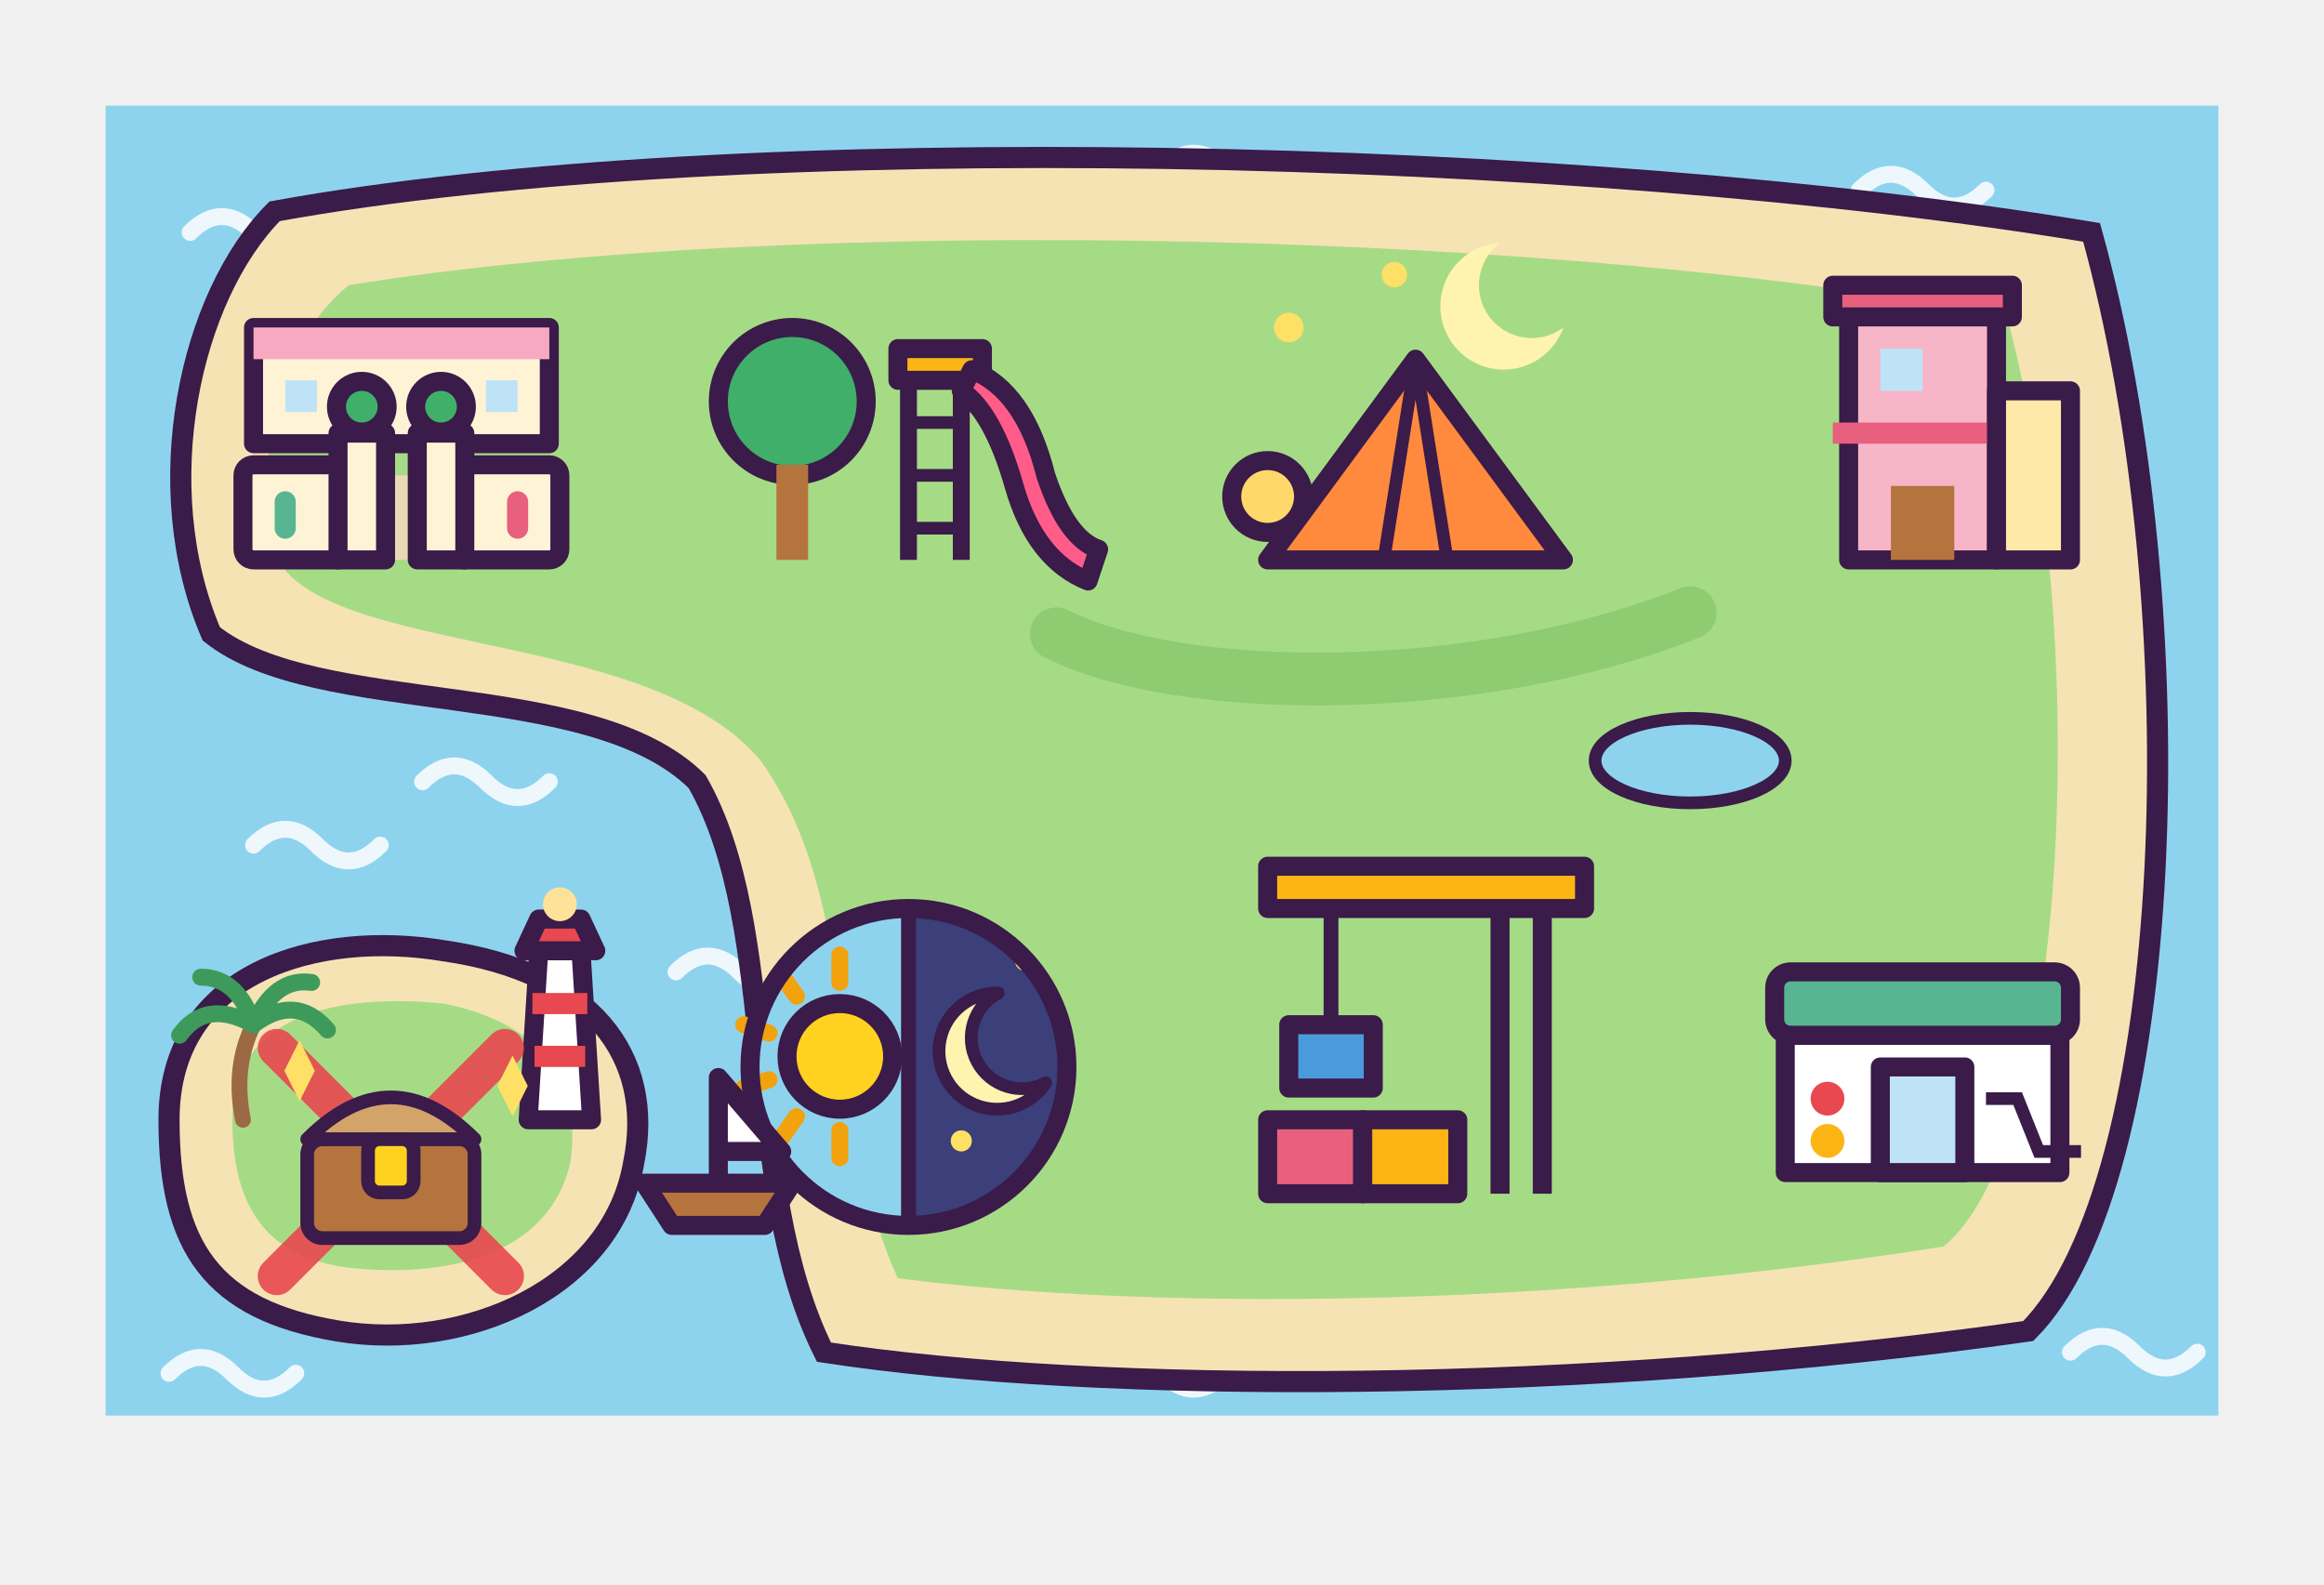
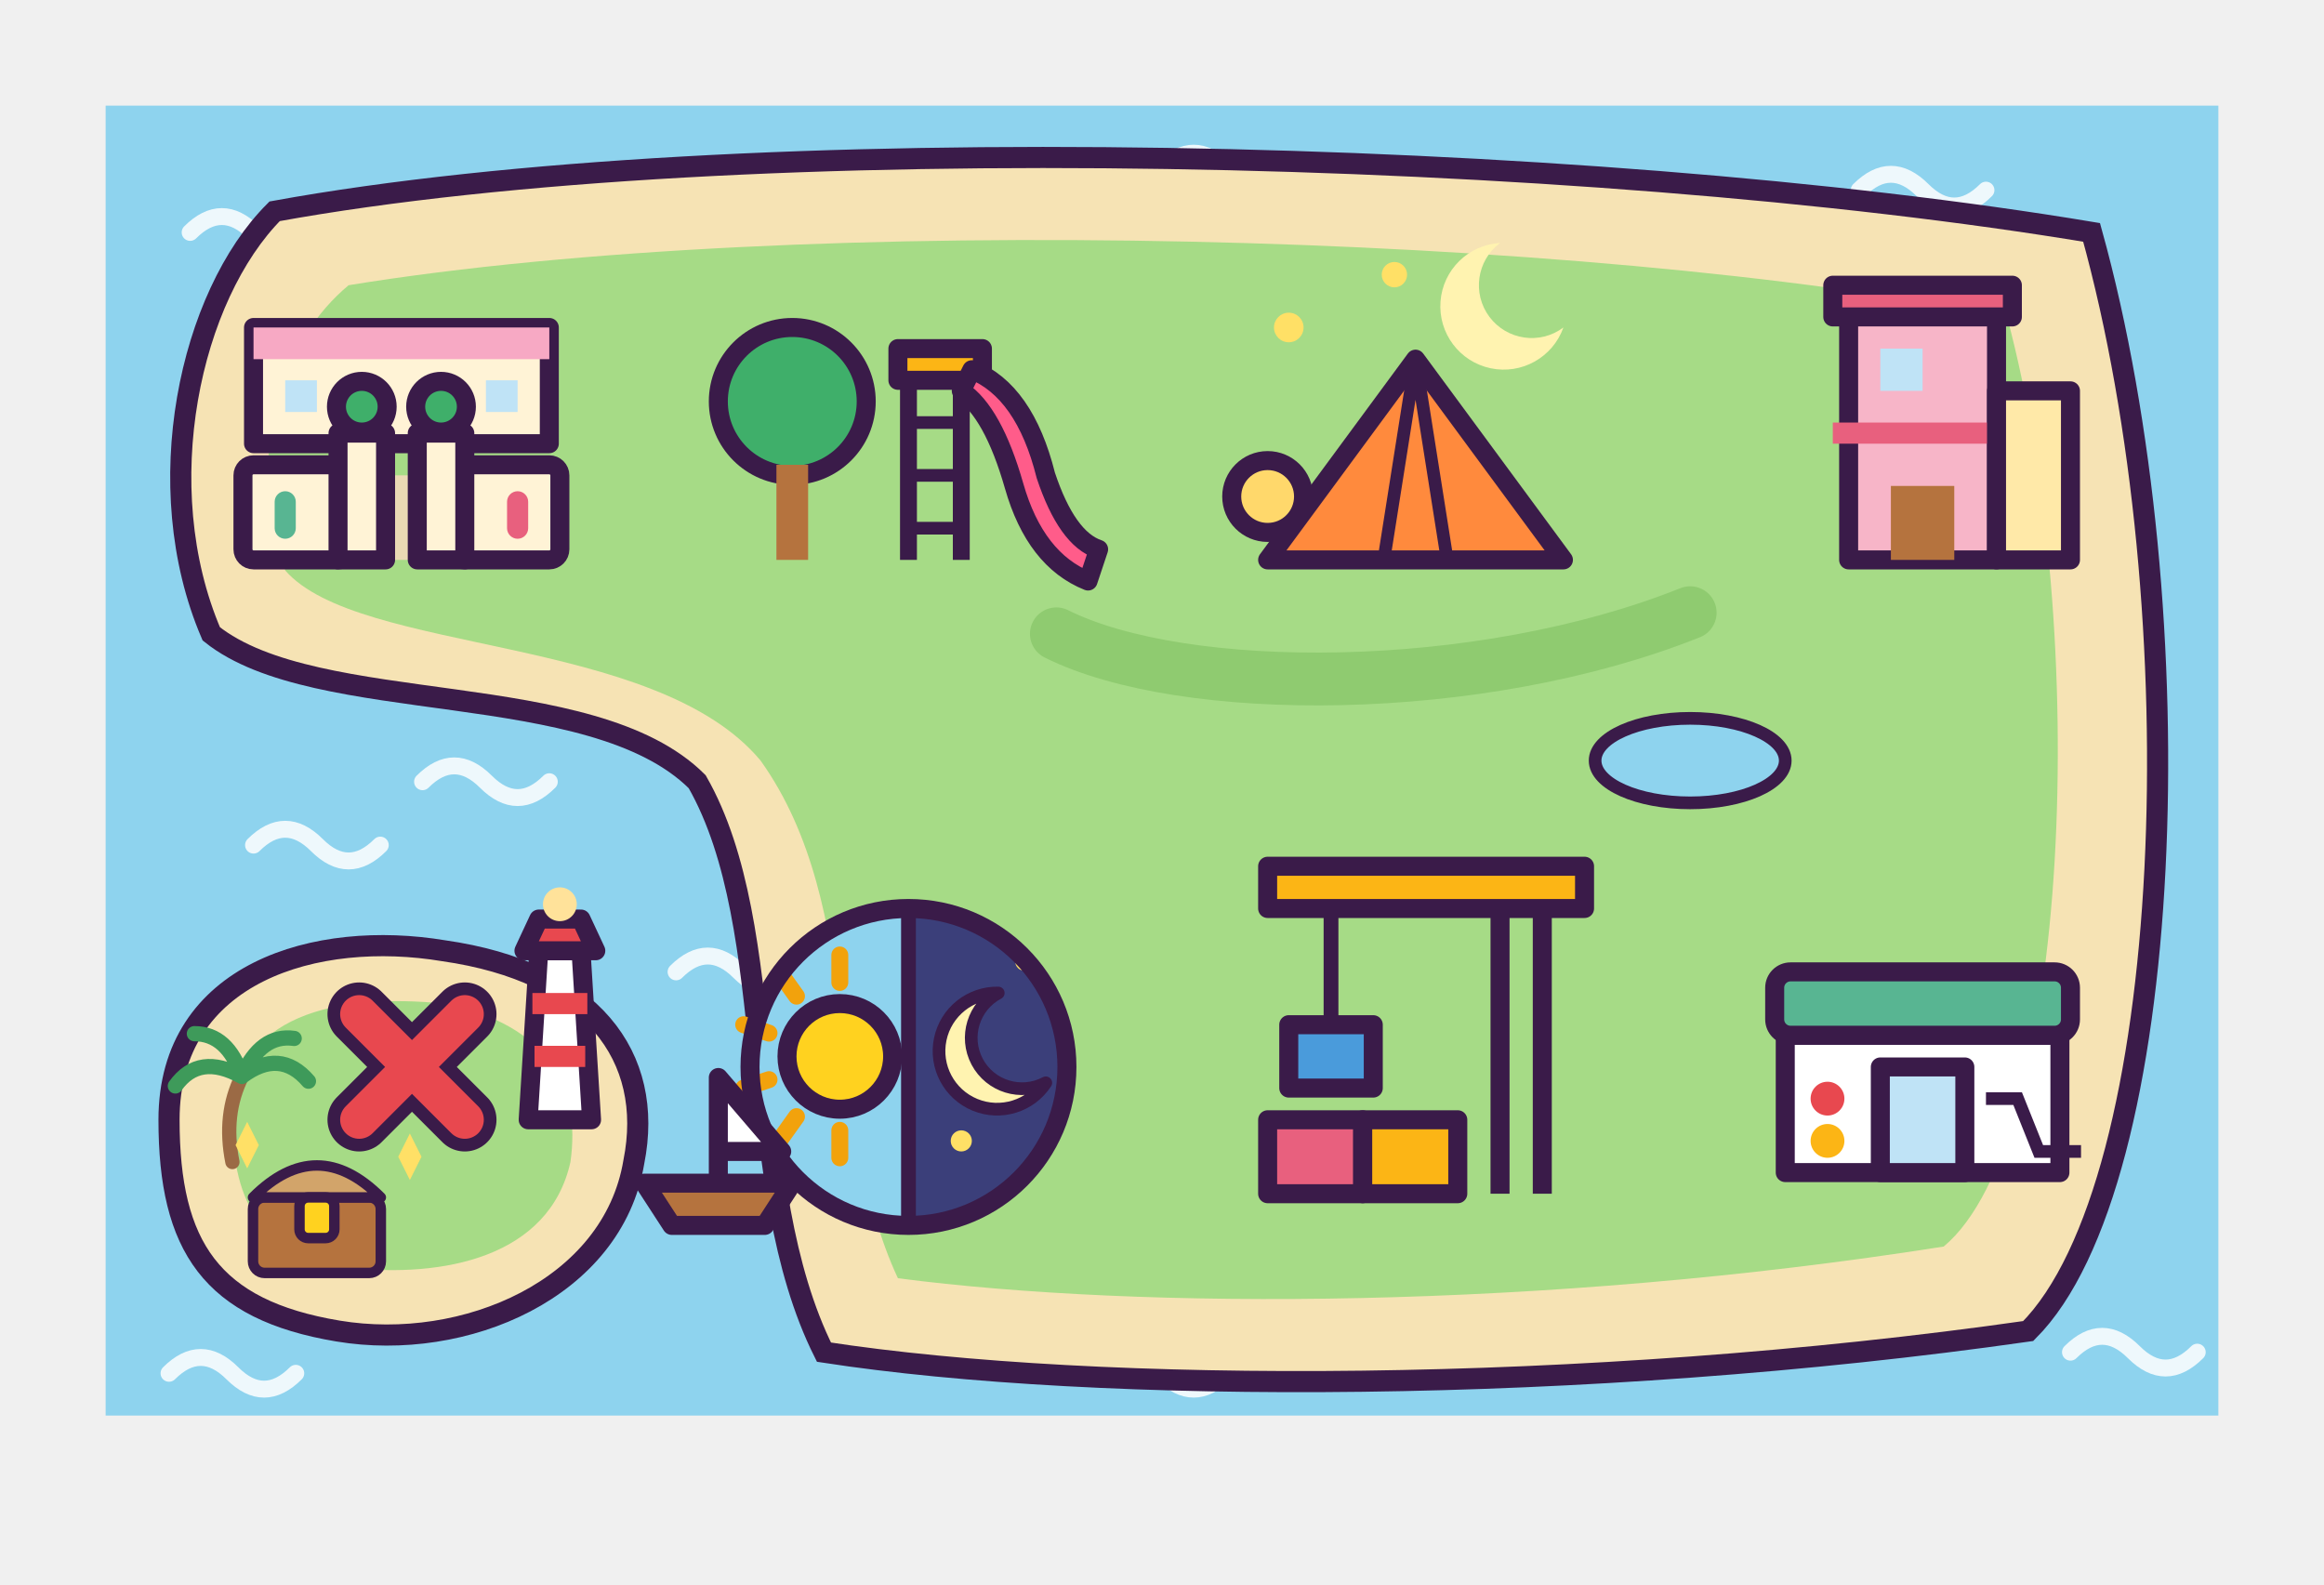
<svg xmlns="http://www.w3.org/2000/svg" viewBox="0 0 220 150" overflow="visible">
  <rect x="10" y="10" width="200" height="124" fill="#8ED3EE" />
  <path d="M18 22 q3 -3 6 0 q3 3 6 0" stroke="#fff" stroke-width="1.6" fill="none" opacity=".85" stroke-linecap="round" />
  <path d="M176 18 q3 -3 6 0 q3 3 6 0" stroke="#fff" stroke-width="1.6" fill="none" opacity=".85" stroke-linecap="round" />
  <path d="M196 128 q3 -3 6 0 q3 3 6 0" stroke="#fff" stroke-width="1.6" fill="none" opacity=".85" stroke-linecap="round" />
  <path d="M104 130 q3 -3 6 0 q3 3 6 0" stroke="#fff" stroke-width="1.6" fill="none" opacity=".85" stroke-linecap="round" />
  <path d="M110 16 q3 -3 6 0 q3 3 6 0" stroke="#fff" stroke-width="1.6" fill="none" opacity=".85" stroke-linecap="round" />
  <path d="M40 74 q3 -3 6 0 q3 3 6 0" stroke="#fff" stroke-width="1.6" fill="none" opacity=".85" stroke-linecap="round" />
  <path d="M16 130 q3 -3 6 0 q3 3 6 0" stroke="#fff" stroke-width="1.6" fill="none" opacity=".85" stroke-linecap="round" />
  <path d="M64 92 q3 -3 6 0 q3 3 6 0" stroke="#fff" stroke-width="1.6" fill="none" opacity=".85" stroke-linecap="round" />
  <path d="M24 80 q3 -3 6 0 q3 3 6 0" stroke="#fff" stroke-width="1.6" fill="none" opacity=".85" stroke-linecap="round" />
  <path d="M26 20 C70 12 150 14 198 22 C208 58 206 112 192 126 C150 132 104 132 78 128 C70 112 74 88 66 74 C56 64 30 68 20 60 C14 46 18 28 26 20Z" fill="#F6E3B4" stroke="#3A1B49" stroke-width="2" />
  <path d="M33 27 C76 20 150 22 190 30 C198 60 196 108 184 118 C146 124 108 124 85 121 C78 106 82 86 72 72 C62 60 34 62 27 54 C23 42 27 32 33 27Z" fill="#A6DB86" />
  <path d="M100 60 C112 66 140 66 160 58" stroke="#8FCB70" stroke-width="5" fill="none" stroke-linecap="round" />
  <ellipse cx="160" cy="72" rx="9" ry="4" fill="#8ED3EE" stroke="#3A1B49" stroke-width="1.2" />
  <path d="M16 106 C16 92 30 88 42 90 C56 92 62 100 60 110 C58 122 44 128 32 126 C20 124 16 118 16 106Z" fill="#F6E3B4" stroke="#3A1B49" stroke-width="2" />
  <path d="M22 106 C22 96 32 94 42 95 C52 97 55 103 54 110 C52 119 42 121 33 120 C25 119 22 114 22 106Z" fill="#A6DB86" />
  <g transform="translate(53 106)">
    <path d="M-3 0 L-2 -16 H2 L3 0Z" fill="#fff" stroke="#3A1B49" stroke-width="1.8" stroke-linejoin="round" />
    <path d="M-2.4 -6 H2.4 M-2.6 -11 H2.6" stroke="#E8484F" stroke-width="2" />
    <path d="M-3.4 -16 H3.4 L2 -19 H-2Z" fill="#E8484F" stroke="#3A1B49" stroke-width="1.8" stroke-linejoin="round" />
    <circle cx="0" cy="-20.4" r="1.6" fill="#FFE29A" />
  </g>
-   <g transform="translate(23 106) scale(0.5)">
+   <g transform="translate(22 110) scale(0.45)">
    <path d="M0 0 q-2 -10 2 -18" stroke="#9B6A45" stroke-width="3" fill="none" stroke-linecap="round" />
    <path d="M2 -18 q-9 -5 -14 2 M2 -18 q8 -6 14 1 M2 -18 q-3 -9 -10 -9 M2 -18 q4 -9 11 -8" stroke="#3E9A5A" stroke-width="3.2" fill="none" stroke-linecap="round" />
  </g>
  <g transform="translate(38 43)">
    <rect x="-14" y="-12" width="28" height="11" fill="#FFF3D6" stroke="#3A1B49" stroke-width="1.8" stroke-linejoin="round" />
    <rect x="-14" y="-12" width="28" height="3" fill="#F7A9C4" />
    <rect x="-11" y="-7" width="3" height="3" fill="#BFE3F6" />
    <rect x="8" y="-7" width="3" height="3" fill="#BFE3F6" />
    <rect x="-15" y="1" width="10" height="9" rx="1" fill="#FFF3D6" stroke="#3A1B49" stroke-width="1.8" stroke-linejoin="round" />
    <rect x="5" y="1" width="10" height="9" rx="1" fill="#FFF3D6" stroke="#3A1B49" stroke-width="1.8" stroke-linejoin="round" />
    <rect x="-12" y="3.5" width="2" height="4.5" rx="1" fill="#58B592" />
    <rect x="10" y="3.5" width="2" height="4.5" rx="1" fill="#E8607E" />
    <path d="M-2 10 L-1.4 2 H1.4 L2 10Z" fill="#EAD9B4" />
    <rect x="-6" y="-2" width="4.5" height="12" fill="#FFF3D6" stroke="#3A1B49" stroke-width="1.8" stroke-linejoin="round" />
    <rect x="1.5" y="-2" width="4.5" height="12" fill="#FFF3D6" stroke="#3A1B49" stroke-width="1.8" stroke-linejoin="round" />
    <circle cx="-3.75" cy="-4.5" r="2.4" fill="#3FAF6A" stroke="#3A1B49" stroke-width="1.8" stroke-linejoin="round" />
    <circle cx="3.75" cy="-4.5" r="2.4" fill="#3FAF6A" stroke="#3A1B49" stroke-width="1.8" stroke-linejoin="round" />
  </g>
  <g transform="translate(86 43)">
    <circle cx="-11" cy="-5" r="7" fill="#3FAF6A" stroke="#3A1B49" stroke-width="1.8" stroke-linejoin="round" />
    <rect x="-12.5" y="1" width="3" height="9" fill="#B5733E" />
    <path d="M0 10 V-8 M5 10 V-8" stroke="#3A1B49" stroke-width="1.6" />
    <path d="M0 -3 H5 M0 2 H5 M0 7 H5" stroke="#3A1B49" stroke-width="1.2" />
    <rect x="-1" y="-10" width="8" height="3" fill="#FCB515" stroke="#3A1B49" stroke-width="1.8" stroke-linejoin="round" />
    <path d="M6 -8 Q11 -6 13 2 Q15 8 18 9 L17 12 Q12 10 10 3 Q8 -4 5 -6Z" fill="#FF5C8A" stroke="#3A1B49" stroke-width="1.8" stroke-linejoin="round" />
  </g>
  <g transform="translate(134 43)">
    <path d="M8 -20 a6 6 0 1 0 6 8 a5 5 0 0 1 -6 -8z" fill="#FFF3B0" />
    <circle cx="-12" cy="-12" r="1.4" fill="#FFE066" />
    <circle cx="-2" cy="-17" r="1.2" fill="#FFE066" />
    <path d="M-14 10 L0 -9 L14 10Z" fill="#FF8A3D" stroke="#3A1B49" stroke-width="1.8" stroke-linejoin="round" />
    <path d="M0 -9 L-3 10 M0 -9 L3 10" stroke="#3A1B49" stroke-width="1.2" />
    <circle cx="-14" cy="4" r="3.4" fill="#FFD86B" stroke="#3A1B49" stroke-width="1.8" stroke-linejoin="round" />
  </g>
  <g transform="translate(182 43)">
    <rect x="-7" y="-14" width="14" height="24" fill="#F7B5C8" stroke="#3A1B49" stroke-width="1.8" stroke-linejoin="round" />
    <rect x="-8.5" y="-16" width="17" height="3" fill="#E8607E" stroke="#3A1B49" stroke-width="1.8" stroke-linejoin="round" />
    <rect x="-4" y="-10" width="4" height="4" fill="#BFE3F6" />
    <rect x="-8.5" y="-3" width="17" height="2" fill="#E8607E" />
    <rect x="-3" y="3" width="6" height="7" fill="#B5733E" />
    <rect x="7" y="-6" width="7" height="16" fill="#FFE9A8" stroke="#3A1B49" stroke-width="1.8" stroke-linejoin="round" />
  </g>
  <g transform="translate(182 101)">
    <rect x="-13" y="-3" width="26" height="13" fill="#fff" stroke="#3A1B49" stroke-width="1.8" stroke-linejoin="round" />
    <rect x="-14" y="-9" width="28" height="6" rx="1.5" fill="#58B592" stroke="#3A1B49" stroke-width="1.8" stroke-linejoin="round" />
    <rect x="-4" y="0" width="8" height="10" fill="#BFE3F6" stroke="#3A1B49" stroke-width="1.8" stroke-linejoin="round" />
    <circle cx="-9" cy="3" r="1.6" fill="#E8484F" />
    <circle cx="-9" cy="7" r="1.6" fill="#FCB515" />
    <path d="M6 3 h3 l2 5 h4" stroke="#3A1B49" stroke-width="1.2" fill="none" />
  </g>
  <g transform="translate(134 101)">
    <path d="M8 12 V-16 M12 12 V-16" stroke="#3A1B49" stroke-width="1.8" />
    <rect x="-14" y="-19" width="30" height="4" fill="#FCB515" stroke="#3A1B49" stroke-width="1.8" stroke-linejoin="round" />
    <path d="M-8 -15 V-4" stroke="#3A1B49" stroke-width="1.4" />
    <rect x="-12" y="-4" width="8" height="6" fill="#4A9BDB" stroke="#3A1B49" stroke-width="1.8" stroke-linejoin="round" />
    <rect x="-14" y="5" width="9" height="7" fill="#E8607E" stroke="#3A1B49" stroke-width="1.8" stroke-linejoin="round" />
    <rect x="-5" y="5" width="9" height="7" fill="#FCB515" stroke="#3A1B49" stroke-width="1.8" stroke-linejoin="round" />
  </g>
  <g transform="translate(86 101)">
    <path d="M0 -15 A15 15 0 0 0 0 15Z" fill="#8ED3EE" />
    <path d="M0 -15 A15 15 0 0 1 0 15Z" fill="#3B3F7A" />
    <circle cx="-6.5" cy="-1" r="5" fill="#FFD21F" stroke="#3A1B49" stroke-width="1.8" stroke-linejoin="round" />
    <path d="M-6.5 6.0 L-6.5 8.6" stroke="#F2A20C" stroke-width="1.6" stroke-linecap="round" />
    <path d="M-10.6 4.7 L-12.1 6.8" stroke="#F2A20C" stroke-width="1.6" stroke-linecap="round" />
    <path d="M-13.2 1.2 L-15.6 2.0" stroke="#F2A20C" stroke-width="1.6" stroke-linecap="round" />
    <path d="M-13.2 -3.2 L-15.6 -4.0" stroke="#F2A20C" stroke-width="1.6" stroke-linecap="round" />
    <path d="M-10.6 -6.7 L-12.1 -8.8" stroke="#F2A20C" stroke-width="1.6" stroke-linecap="round" />
    <path d="M-6.5 -8.0 L-6.5 -10.6" stroke="#F2A20C" stroke-width="1.6" stroke-linecap="round" />
    <path d="M8.5 -7 a5.5 5.5 0 1 0 4.5 8.5 a4.4 4.4 0 0 1 -4.5 -8.5z" fill="#FFF3B0" stroke="#3A1B49" stroke-width="1.2" stroke-linejoin="round" />
    <circle cx="5" cy="7" r="1" fill="#FFE066" />
    <circle cx="11" cy="-10" r=".9" fill="#FFE066" />
    <circle cx="0" cy="0" r="15" fill="none" stroke="#3A1B49" stroke-width="1.8" stroke-linejoin="round" />
    <path d="M0 -15 V15" stroke="#3A1B49" stroke-width="1.4" />
  </g>
-   <g transform="translate(37 110) scale(.72)">
-     <path d="M-15 -15 L15 15 M15 -15 L-15 15" stroke="#E8484F" stroke-width="5" stroke-linecap="round" opacity=".9" />
+   <g transform="translate(30 115) scale(.55)">
    <rect x="-11" y="-3" width="22" height="13" rx="2" fill="#B5733E" stroke="#3A1B49" stroke-width="1.8" stroke-linejoin="round" />
    <path d="M-11 -3 Q0 -14 11 -3Z" fill="#D2A46A" stroke="#3A1B49" stroke-width="1.8" stroke-linejoin="round" />
    <rect x="-3" y="-3" width="6" height="7" rx="1.5" fill="#FFD21F" stroke="#3A1B49" stroke-width="1.8" stroke-linejoin="round" />
    <path d="M-14 -12 l2 -4 l2 4 l-2 4z M14 -10 l2 -4 l2 4 l-2 4z" fill="#FFE066" />
  </g>
+   <path d="M34 96 L44 106 M44 96 L34 106" stroke="#3A1B49" stroke-width="6" stroke-linecap="round" />
+   <path d="M34 96 L44 106 M44 96 L34 106" stroke="#E8484F" stroke-width="3.6" stroke-linecap="round" />
  <g transform="translate(68 112)">
    <path d="M-7 0 H7 L4.4 4 H-4.4Z" fill="#B5733E" stroke="#3A1B49" stroke-width="1.8" stroke-linejoin="round" />
    <path d="M0 0 V-10 L6 -3 H0" fill="#fff" stroke="#3A1B49" stroke-width="1.8" stroke-linejoin="round" />
  </g>
</svg>
